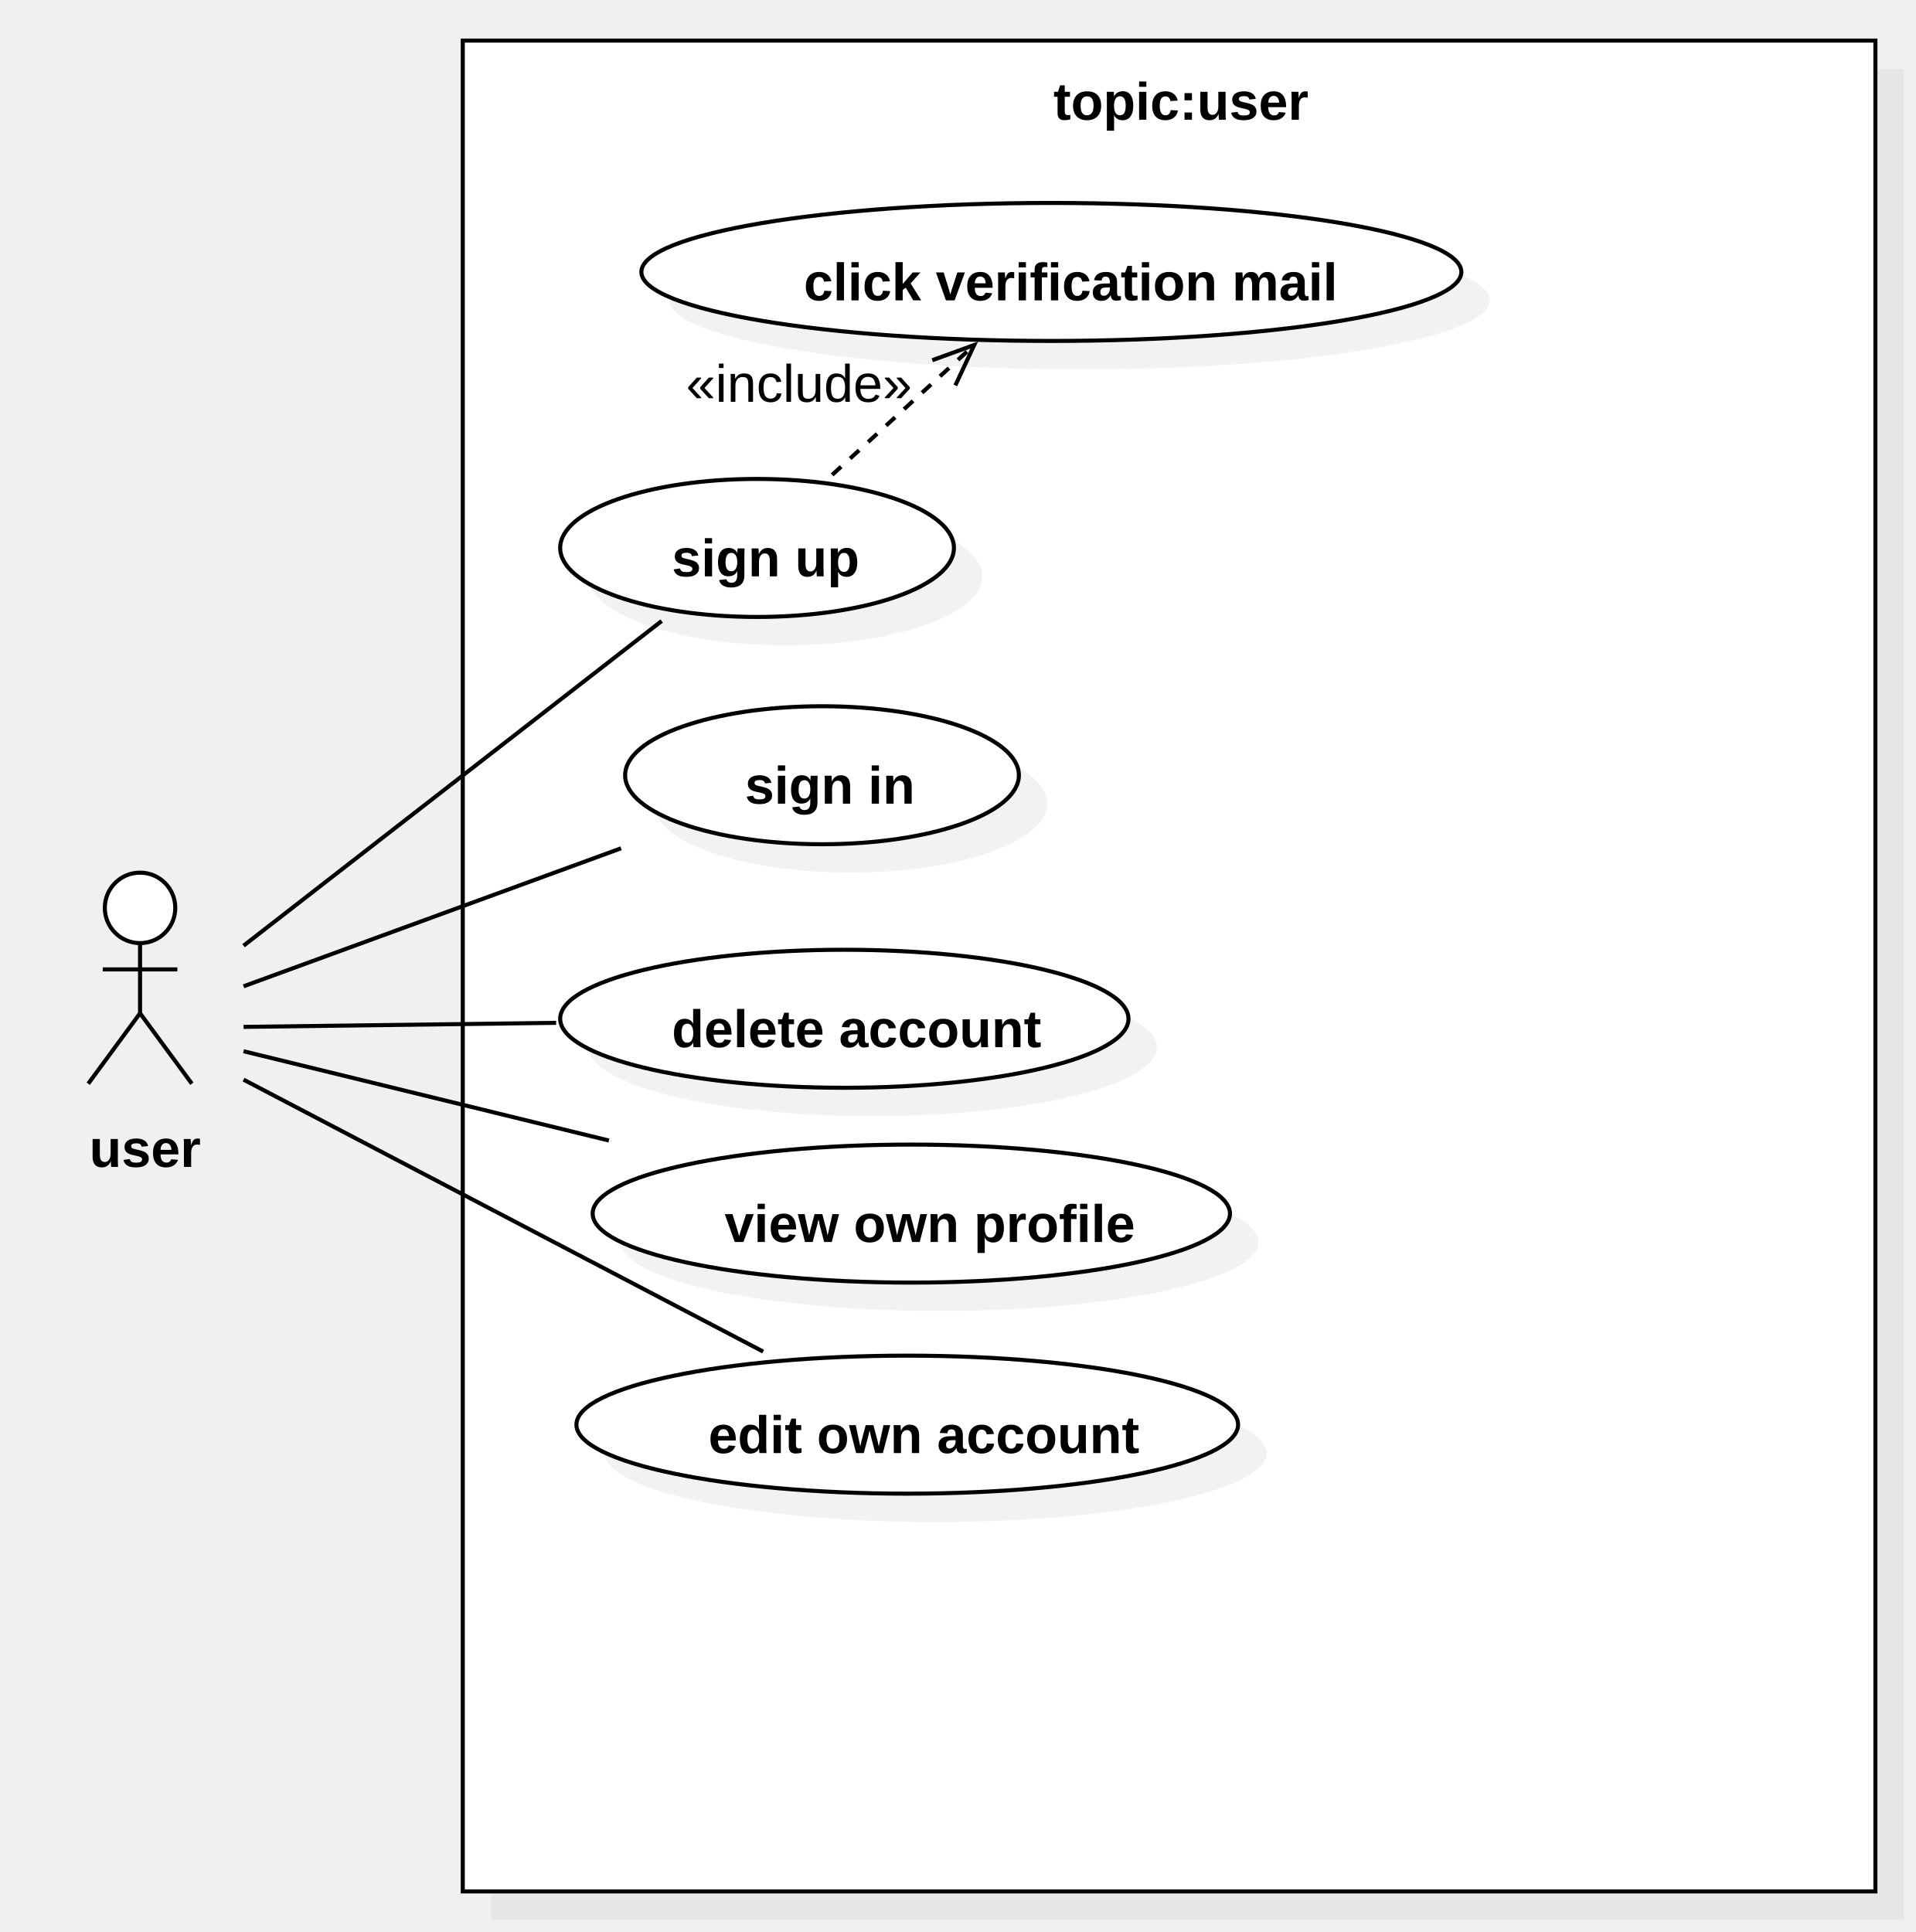
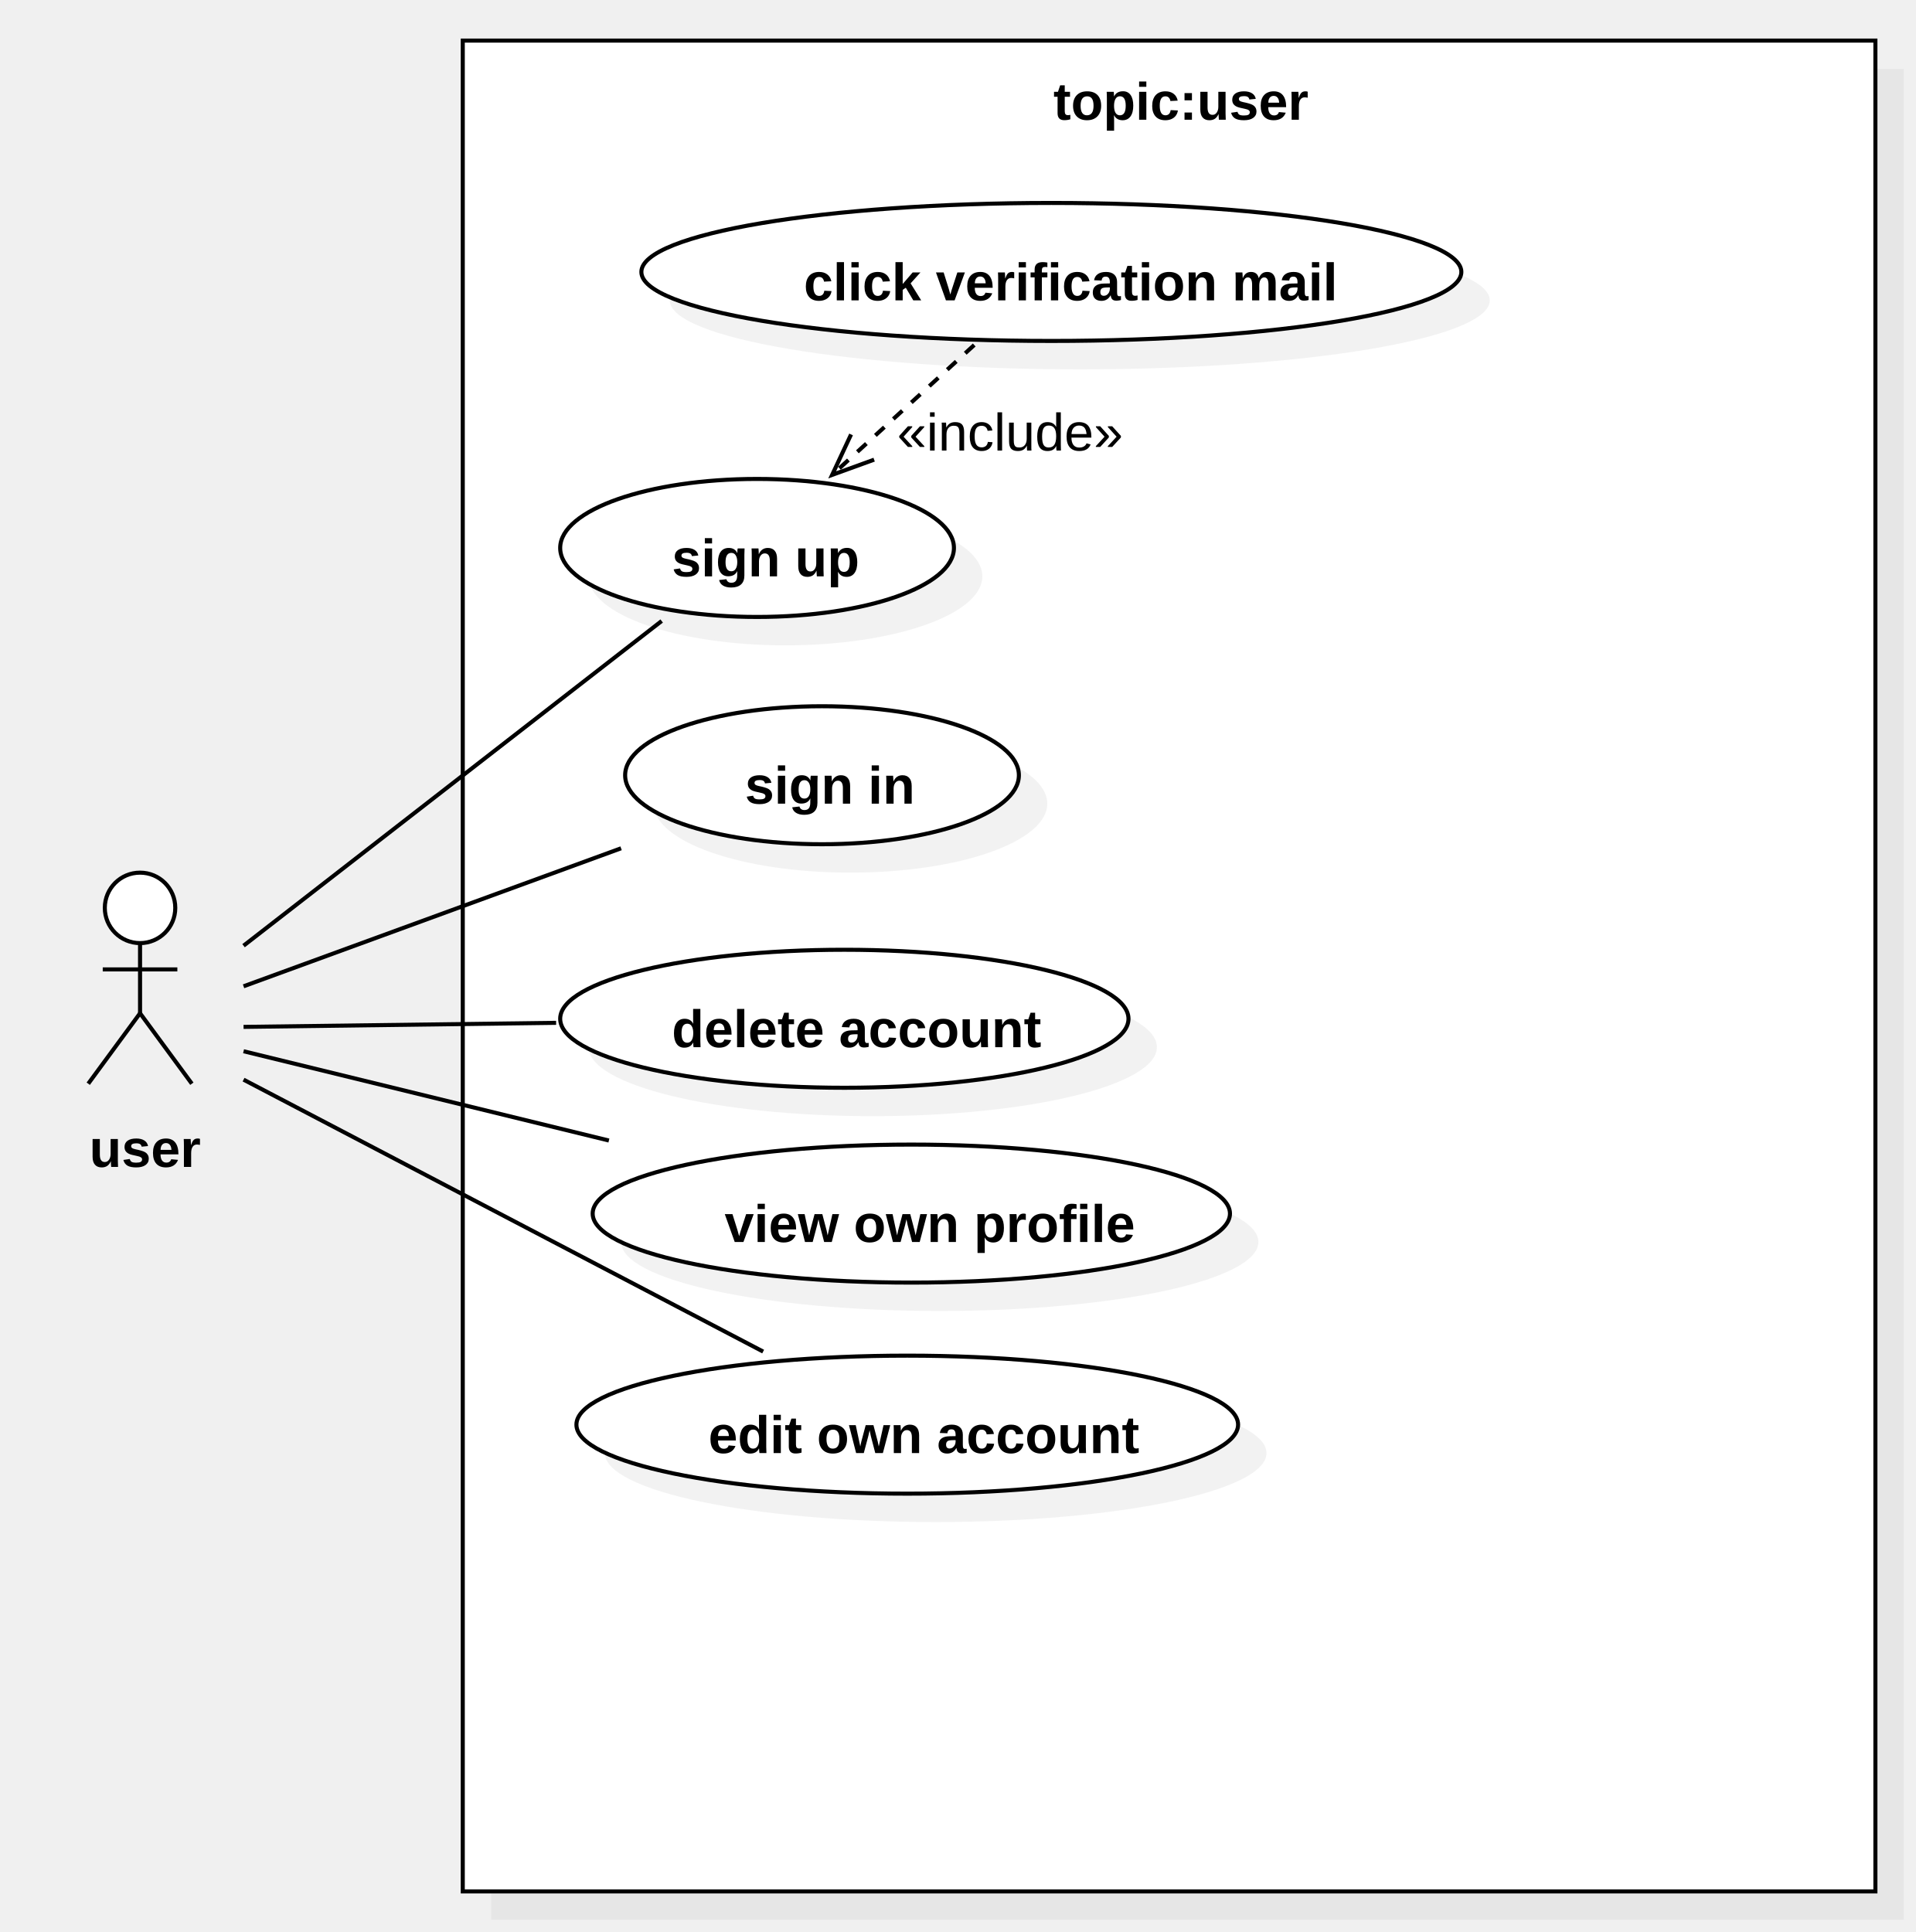
<svg xmlns="http://www.w3.org/2000/svg" version="1.1" width="472" height="476">
  <defs />
  <g>
    <g transform="translate(-22,-26) scale(1,1)">
      <rect fill="#C0C0C0" stroke="none" x="143" y="43" width="348" height="456" opacity="0.2" />
    </g>
    <g transform="translate(-22,-26) scale(1,1)">
      <rect fill="#ffffff" stroke="none" x="136" y="36" width="348" height="456" />
    </g>
    <g transform="translate(-22,-26) scale(1,1)">
      <path fill="none" stroke="#000000" d="M 136 36 L 484 36 L 484 492 L 136 492 L 136 36 Z Z" stroke-miterlimit="10" />
    </g>
    <g transform="translate(-22,-26) scale(1,1)">
      <g>
        <path fill="none" stroke="none" />
        <text fill="#000000" stroke="none" font-family="Arial" font-size="13px" font-style="normal" font-weight="bold" text-decoration="none" x="281.5" y="55.5">topic:user</text>
      </g>
    </g>
    <g transform="translate(-22,-26) scale(1,1)">
      <path fill="#ffffff" stroke="none" d="M 47.821 249.68 C 47.821 244.886 51.707 241 56.5 241 C 61.293 241 65.179 244.886 65.179 249.68 C 65.179 254.474 61.293 258.36 56.5 258.36 C 51.707 258.36 47.821 254.474 47.821 249.68 Z" />
    </g>
    <g transform="translate(-22,-26) scale(1,1)">
      <path fill="none" stroke="#000000" d="M 47.821 249.68 C 47.821 244.886 51.707 241 56.5 241 C 61.293 241 65.179 244.886 65.179 249.68 C 65.179 254.474 61.293 258.36 56.5 258.36 C 51.707 258.36 47.821 254.474 47.821 249.68 Z" stroke-miterlimit="10" />
    </g>
    <g transform="translate(-22,-26) scale(1,1)">
      <path fill="none" stroke="#000000" d="M 56.5 258.36 L 56.5 275.64" stroke-miterlimit="10" />
    </g>
    <g transform="translate(-22,-26) scale(1,1)">
      <path fill="none" stroke="#000000" d="M 47.31 264.84 L 65.69 264.84" stroke-miterlimit="10" />
    </g>
    <g transform="translate(-22,-26) scale(1,1)">
      <path fill="none" stroke="#000000" d="M 56.5 275.64 L 43.736 293" stroke-miterlimit="10" />
    </g>
    <g transform="translate(-22,-26) scale(1,1)">
      <path fill="none" stroke="#000000" d="M 56.5 275.64 L 69.264 293" stroke-miterlimit="10" />
    </g>
    <g transform="translate(-22,-26) scale(1,1)">
      <g>
        <path fill="none" stroke="none" />
        <text fill="#000000" stroke="none" font-family="Arial" font-size="13px" font-style="normal" font-weight="bold" text-decoration="none" x="44" y="313.5">user</text>
      </g>
    </g>
    <g transform="translate(-22,-26) scale(1,1)">
      <path fill="#C0C0C0" stroke="none" d="M 167 168 C 167 158.611 188.714 151 215.5 151 C 242.286 151 264 158.611 264 168 C 264 177.389 242.286 185 215.5 185 C 188.714 185 167 177.389 167 168 Z" opacity="0.2" />
    </g>
    <g transform="translate(-22,-26) scale(1,1)">
      <path fill="#ffffff" stroke="none" d="M 160 161 C 160 151.611 181.714 144 208.5 144 C 235.286 144 257 151.611 257 161 C 257 170.389 235.286 178 208.5 178 C 181.714 178 160 170.389 160 161 Z" />
    </g>
    <g transform="translate(-22,-26) scale(1,1)">
      <path fill="none" stroke="#000000" d="M 160 161 C 160 151.611 181.714 144 208.5 144 C 235.286 144 257 151.611 257 161 C 257 170.389 235.286 178 208.5 178 C 181.714 178 160 170.389 160 161 Z" stroke-miterlimit="10" />
    </g>
    <g transform="translate(-22,-26) scale(1,1)">
      <g>
        <path fill="none" stroke="none" />
        <text fill="#000000" stroke="none" font-family="Arial" font-size="13px" font-style="normal" font-weight="bold" text-decoration="none" x="187.5" y="168">sign up</text>
      </g>
    </g>
    <g transform="translate(-22,-26) scale(1,1)">
      <path fill="none" stroke="#000000" d="M 82 259 L 185 179" stroke-miterlimit="10" />
    </g>
    <g transform="translate(-22,-26) scale(1,1)">
      <path fill="#C0C0C0" stroke="none" d="M 187 100 C 187 90.611 232.219 83 288 83 C 343.781 83 389 90.611 389 100 C 389 109.389 343.781 117 288 117 C 232.219 117 187 109.389 187 100 Z" opacity="0.2" />
    </g>
    <g transform="translate(-22,-26) scale(1,1)">
      <path fill="#ffffff" stroke="none" d="M 180 93 C 180 83.611 225.219 76 281 76 C 336.781 76 382 83.611 382 93 C 382 102.389 336.781 110 281 110 C 225.219 110 180 102.389 180 93 Z" />
    </g>
    <g transform="translate(-22,-26) scale(1,1)">
      <path fill="none" stroke="#000000" d="M 180 93 C 180 83.611 225.219 76 281 76 C 336.781 76 382 83.611 382 93 C 382 102.389 336.781 110 281 110 C 225.219 110 180 102.389 180 93 Z" stroke-miterlimit="10" />
    </g>
    <g transform="translate(-22,-26) scale(1,1)">
      <g>
        <path fill="none" stroke="none" />
        <text fill="#000000" stroke="none" font-family="Arial" font-size="13px" font-style="normal" font-weight="bold" text-decoration="none" x="220" y="100">click verification mail</text>
      </g>
    </g>
    <g transform="translate(-22,-26) scale(1,1)">
-       <path fill="none" stroke="#000000" d="M 227 143 L 262 111" stroke-miterlimit="10" stroke-dasharray="3" />
-     </g>
-     <g transform="translate(-22,-26) scale(1,1)">
-       <path fill="none" stroke="#000000" d="M 257.34 120.964 L 262 111 L 251.659 114.751" stroke-miterlimit="10" />
-     </g>
-     <g transform="translate(-22,-26) scale(1,1)">
-       <g>
-         <path fill="none" stroke="none" />
-         <text fill="#000000" stroke="none" font-family="Arial" font-size="13px" font-style="normal" font-weight="normal" text-decoration="none" x="191" y="125">«include»</text>
-       </g>
-     </g>
-     <g transform="translate(-22,-26) scale(1,1)">
      <path fill="#C0C0C0" stroke="none" d="M 183 224 C 183 214.611 204.714 207 231.5 207 C 258.286 207 280 214.611 280 224 C 280 233.389 258.286 241 231.5 241 C 204.714 241 183 233.389 183 224 Z" opacity="0.2" />
    </g>
    <g transform="translate(-22,-26) scale(1,1)">
      <path fill="#ffffff" stroke="none" d="M 176 217 C 176 207.611 197.714 200 224.5 200 C 251.286 200 273 207.611 273 217 C 273 226.389 251.286 234 224.5 234 C 197.714 234 176 226.389 176 217 Z" />
    </g>
    <g transform="translate(-22,-26) scale(1,1)">
      <path fill="none" stroke="#000000" d="M 176 217 C 176 207.611 197.714 200 224.5 200 C 251.286 200 273 207.611 273 217 C 273 226.389 251.286 234 224.5 234 C 197.714 234 176 226.389 176 217 Z" stroke-miterlimit="10" />
    </g>
    <g transform="translate(-22,-26) scale(1,1)">
      <g>
        <path fill="none" stroke="none" />
        <text fill="#000000" stroke="none" font-family="Arial" font-size="13px" font-style="normal" font-weight="bold" text-decoration="none" x="205.5" y="224">sign in</text>
      </g>
    </g>
    <g transform="translate(-22,-26) scale(1,1)">
      <path fill="#C0C0C0" stroke="none" d="M 167 284 C 167 274.611 198.34 267 237 267 C 275.66 267 307 274.611 307 284 C 307 293.389 275.66 301 237 301 C 198.34 301 167 293.389 167 284 Z" opacity="0.2" />
    </g>
    <g transform="translate(-22,-26) scale(1,1)">
      <path fill="#ffffff" stroke="none" d="M 160 277 C 160 267.611 191.34 260 230 260 C 268.66 260 300 267.611 300 277 C 300 286.389 268.66 294 230 294 C 191.34 294 160 286.389 160 277 Z" />
    </g>
    <g transform="translate(-22,-26) scale(1,1)">
      <path fill="none" stroke="#000000" d="M 160 277 C 160 267.611 191.34 260 230 260 C 268.66 260 300 267.611 300 277 C 300 286.389 268.66 294 230 294 C 191.34 294 160 286.389 160 277 Z" stroke-miterlimit="10" />
    </g>
    <g transform="translate(-22,-26) scale(1,1)">
      <g>
        <path fill="none" stroke="none" />
        <text fill="#000000" stroke="none" font-family="Arial" font-size="13px" font-style="normal" font-weight="bold" text-decoration="none" x="187.5" y="284">delete account</text>
      </g>
    </g>
    <g transform="translate(-22,-26) scale(1,1)">
      <path fill="#C0C0C0" stroke="none" d="M 175 332 C 175 322.611 210.146 315 253.5 315 C 296.854 315 332 322.611 332 332 C 332 341.389 296.854 349 253.5 349 C 210.146 349 175 341.389 175 332 Z" opacity="0.2" />
    </g>
    <g transform="translate(-22,-26) scale(1,1)">
      <path fill="#ffffff" stroke="none" d="M 168 325 C 168 315.611 203.146 308 246.5 308 C 289.854 308 325 315.611 325 325 C 325 334.389 289.854 342 246.5 342 C 203.146 342 168 334.389 168 325 Z" />
    </g>
    <g transform="translate(-22,-26) scale(1,1)">
      <path fill="none" stroke="#000000" d="M 168 325 C 168 315.611 203.146 308 246.5 308 C 289.854 308 325 315.611 325 325 C 325 334.389 289.854 342 246.5 342 C 203.146 342 168 334.389 168 325 Z" stroke-miterlimit="10" />
    </g>
    <g transform="translate(-22,-26) scale(1,1)">
      <g>
        <path fill="none" stroke="none" />
        <text fill="#000000" stroke="none" font-family="Arial" font-size="13px" font-style="normal" font-weight="bold" text-decoration="none" x="200.5" y="332">view own profile</text>
      </g>
    </g>
    <g transform="translate(-22,-26) scale(1,1)">
      <path fill="#C0C0C0" stroke="none" d="M 171 384 C 171 374.611 207.489 367 252.5 367 C 297.511 367 334 374.611 334 384 C 334 393.389 297.511 401 252.5 401 C 207.489 401 171 393.389 171 384 Z" opacity="0.2" />
    </g>
    <g transform="translate(-22,-26) scale(1,1)">
      <path fill="#ffffff" stroke="none" d="M 164 377 C 164 367.611 200.489 360 245.5 360 C 290.511 360 327 367.611 327 377 C 327 386.389 290.511 394 245.5 394 C 200.489 394 164 386.389 164 377 Z" />
    </g>
    <g transform="translate(-22,-26) scale(1,1)">
      <path fill="none" stroke="#000000" d="M 164 377 C 164 367.611 200.489 360 245.5 360 C 290.511 360 327 367.611 327 377 C 327 386.389 290.511 394 245.5 394 C 200.489 394 164 386.389 164 377 Z" stroke-miterlimit="10" />
    </g>
    <g transform="translate(-22,-26) scale(1,1)">
      <g>
        <path fill="none" stroke="none" />
        <text fill="#000000" stroke="none" font-family="Arial" font-size="13px" font-style="normal" font-weight="bold" text-decoration="none" x="196.5" y="384">edit own account</text>
      </g>
    </g>
    <g transform="translate(-22,-26) scale(1,1)">
      <path fill="none" stroke="#000000" d="M 82 269 L 175 235" stroke-miterlimit="10" />
    </g>
    <g transform="translate(-22,-26) scale(1,1)">
      <path fill="none" stroke="#000000" d="M 82 279 L 159 278" stroke-miterlimit="10" />
    </g>
    <g transform="translate(-22,-26) scale(1,1)">
      <path fill="none" stroke="#000000" d="M 82 285 L 172 307" stroke-miterlimit="10" />
    </g>
    <g transform="translate(-22,-26) scale(1,1)">
      <path fill="none" stroke="#000000" d="M 82 292 L 210 359" stroke-miterlimit="10" />
    </g>
+     <g transform="translate(-22,-26) scale(1,1)">
+       <path fill="none" stroke="#000000" d="M 262 111 L 227 143" stroke-miterlimit="10" stroke-dasharray="3" />
+     </g>
+     <g transform="translate(-22,-26) scale(1,1)">
+       <path fill="none" stroke="#000000" d="M 231.66 133.036 L 227 143 L 237.341 139.249" stroke-miterlimit="10" />
+     </g>
+     <g transform="translate(-22,-26) scale(1,1)">
+       <g>
+         <path fill="none" stroke="none" />
+         <text fill="#000000" stroke="none" font-family="Arial" font-size="13px" font-style="normal" font-weight="normal" text-decoration="none" x="243" y="137">«include»</text>
+       </g>
+     </g>
  </g>
</svg>
